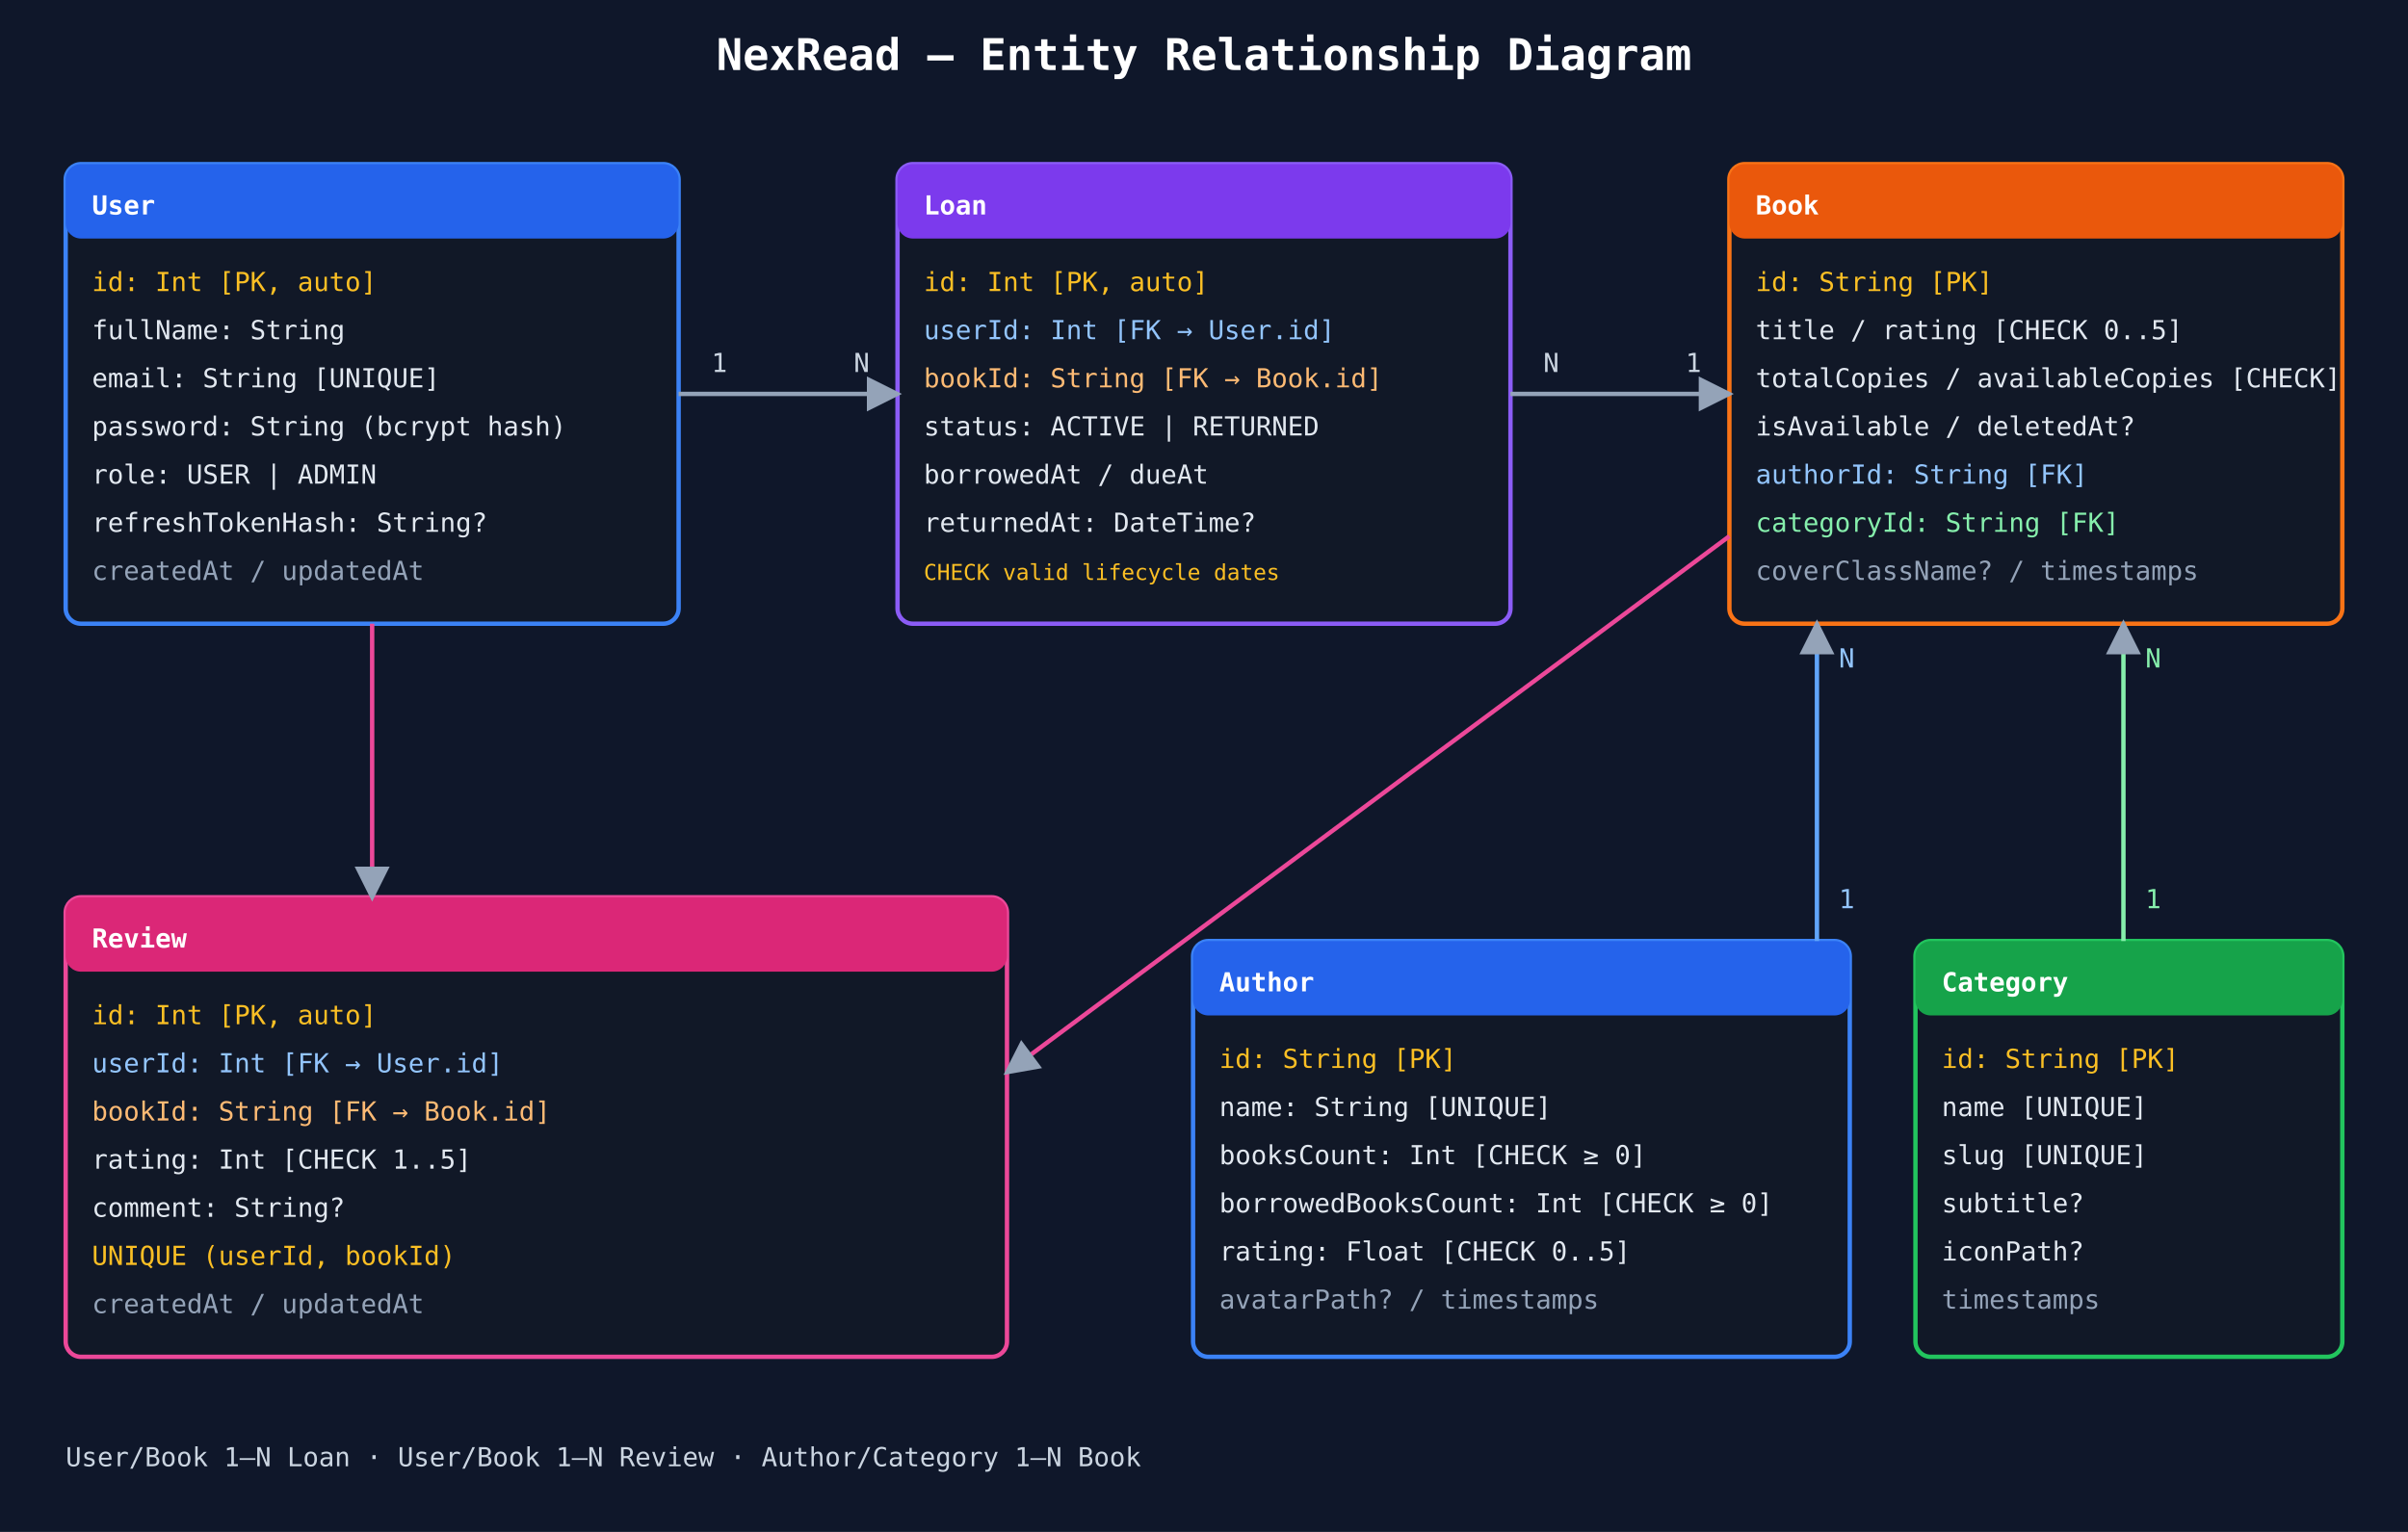
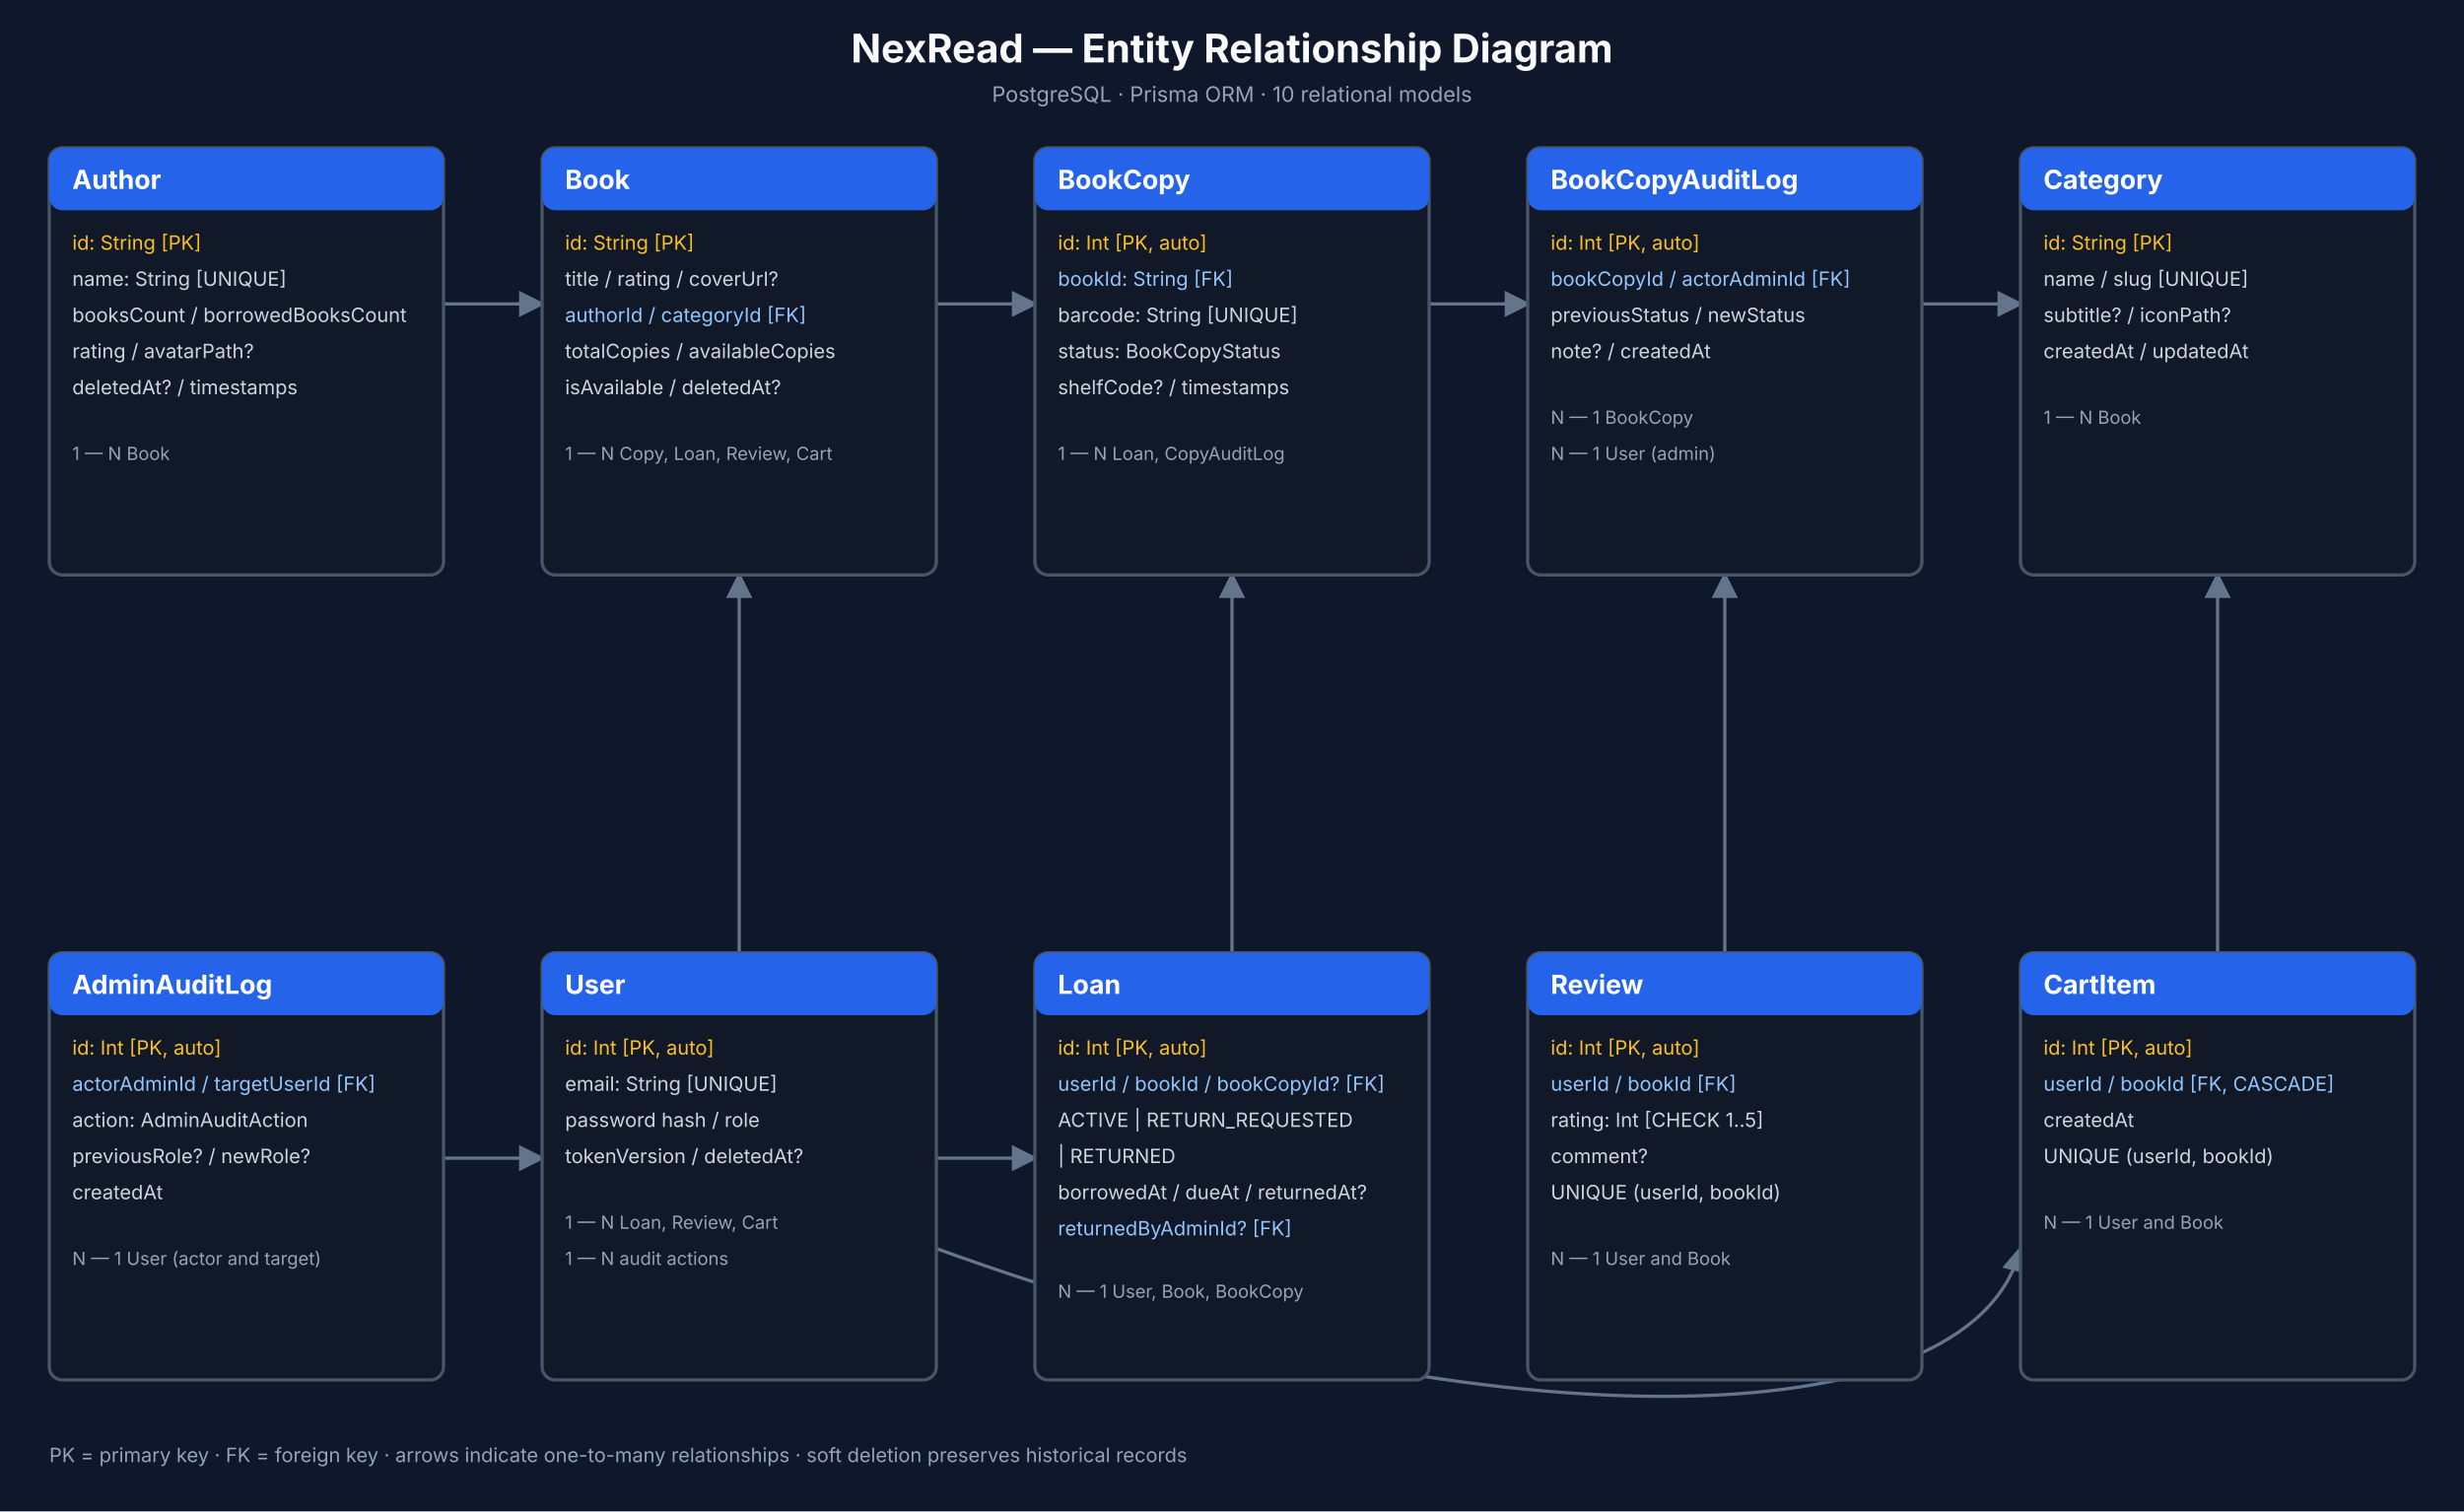
- <svg xmlns="http://www.w3.org/2000/svg" width="1100" height="700" viewBox="0 0 1100 700" font-family="Menlo,Consolas,monospace">
-   <rect width="1100" height="700" fill="#0f172a" />
-   <text x="550" y="32" text-anchor="middle" font-size="20" font-weight="bold" fill="#fff">NexRead — Entity Relationship Diagram</text>
+ <svg xmlns="http://www.w3.org/2000/svg" width="1500" height="920" viewBox="0 0 1500 920" font-family="Inter,Arial,sans-serif">
+   <rect width="1500" height="920" fill="#0f172a" />
+   <text x="750" y="38" text-anchor="middle" font-size="24" font-weight="700" fill="#f8fafc">NexRead — Entity Relationship Diagram</text>
+   <text x="750" y="62" text-anchor="middle" font-size="13" fill="#94a3b8">PostgreSQL · Prisma ORM · 10 relational models</text>
  <defs>
-     <marker id="a" markerWidth="8" markerHeight="8" refX="7" refY="4" orient="auto">
-       <path d="M0 0L8 4 0 8Z" fill="#94a3b8" />
+     <marker id="arrow" markerWidth="8" markerHeight="8" refX="7" refY="4" orient="auto">
+       <path d="M0 0L8 4 0 8Z" fill="#64748b" />
    </marker>
+     <style>.rel{stroke:#64748b;stroke-width:2;fill:none;marker-end:url(#arrow)}.card{fill:#111827;stroke:#475569;stroke-width:2}.head{fill:#2563eb}.title{fill:#fff;font-size:16px;font-weight:700}.field{fill:#cbd5e1;font-size:12px}.key{fill:#fbbf24;font-size:12px}.fk{fill:#93c5fd;font-size:12px}.note{fill:#94a3b8;font-size:11px}</style>
  </defs>
-   <g transform="translate(30 75)">
-     <rect width="280" height="210" rx="7" fill="#111827" stroke="#3b82f6" stroke-width="2" />
-     <rect width="280" height="34" rx="7" fill="#2563eb" />
-     <text x="12" y="23" fill="white" font-weight="bold">User</text>
-     <text x="12" y="58" fill="#fbbf24">id: Int [PK, auto]</text>
-     <text x="12" y="80" fill="#e2e8f0">fullName: String</text>
-     <text x="12" y="102" fill="#e2e8f0">email: String [UNIQUE]</text>
-     <text x="12" y="124" fill="#e2e8f0">password: String (bcrypt hash)</text>
-     <text x="12" y="146" fill="#e2e8f0">role: USER | ADMIN</text>
-     <text x="12" y="168" fill="#e2e8f0">refreshTokenHash: String?</text>
-     <text x="12" y="190" fill="#94a3b8">createdAt / updatedAt</text>
+   <path class="rel" d="M270 185H330" />
+   <path class="rel" d="M570 185H630" />
+   <path class="rel" d="M870 185H930" />
+   <path class="rel" d="M1170 185H1230" />
+   <path class="rel" d="M450 580V350" />
+   <path class="rel" d="M750 580V350" />
+   <path class="rel" d="M1050 580V350" />
+   <path class="rel" d="M1350 580V350" />
+   <path class="rel" d="M570 705H630" />
+   <path class="rel" d="M270 705H330" />
+   <path class="rel" d="M570 760C900 880 1200 880 1230 760" />
+   <g transform="translate(30 90)">
+     <rect class="card" width="240" height="260" rx="8" />
+     <rect class="head" width="240" height="38" rx="8" />
+     <text class="title" x="14" y="25">Author</text>
+     <text class="key" x="14" y="62">id: String [PK]</text>
+     <text class="field" x="14" y="84">name: String [UNIQUE]</text>
+     <text class="field" x="14" y="106">booksCount / borrowedBooksCount</text>
+     <text class="field" x="14" y="128">rating / avatarPath?</text>
+     <text class="field" x="14" y="150">deletedAt? / timestamps</text>
+     <text class="note" x="14" y="190">1 — N Book</text>
  </g>
-   <g transform="translate(410 75)">
-     <rect width="280" height="210" rx="7" fill="#111827" stroke="#8b5cf6" stroke-width="2" />
-     <rect width="280" height="34" rx="7" fill="#7c3aed" />
-     <text x="12" y="23" fill="white" font-weight="bold">Loan</text>
-     <text x="12" y="58" fill="#fbbf24">id: Int [PK, auto]</text>
-     <text x="12" y="80" fill="#93c5fd">userId: Int [FK → User.id]</text>
-     <text x="12" y="102" fill="#fdba74">bookId: String [FK → Book.id]</text>
-     <text x="12" y="124" fill="#e2e8f0">status: ACTIVE | RETURNED</text>
-     <text x="12" y="146" fill="#e2e8f0">borrowedAt / dueAt</text>
-     <text x="12" y="168" fill="#e2e8f0">returnedAt: DateTime?</text>
-     <text x="12" y="190" fill="#fbbf24" font-size="10">CHECK valid lifecycle dates</text>
+   <g transform="translate(330 90)">
+     <rect class="card" width="240" height="260" rx="8" />
+     <rect class="head" width="240" height="38" rx="8" />
+     <text class="title" x="14" y="25">Book</text>
+     <text class="key" x="14" y="62">id: String [PK]</text>
+     <text class="field" x="14" y="84">title / rating / coverUrl?</text>
+     <text class="fk" x="14" y="106">authorId / categoryId [FK]</text>
+     <text class="field" x="14" y="128">totalCopies / availableCopies</text>
+     <text class="field" x="14" y="150">isAvailable / deletedAt?</text>
+     <text class="note" x="14" y="190">1 — N Copy, Loan, Review, Cart</text>
  </g>
-   <g transform="translate(790 75)">
-     <rect width="280" height="210" rx="7" fill="#111827" stroke="#f97316" stroke-width="2" />
-     <rect width="280" height="34" rx="7" fill="#ea580c" />
-     <text x="12" y="23" fill="white" font-weight="bold">Book</text>
-     <text x="12" y="58" fill="#fbbf24">id: String [PK]</text>
-     <text x="12" y="80" fill="#e2e8f0">title / rating [CHECK 0..5]</text>
-     <text x="12" y="102" fill="#e2e8f0">totalCopies / availableCopies [CHECK]</text>
-     <text x="12" y="124" fill="#e2e8f0">isAvailable / deletedAt?</text>
-     <text x="12" y="146" fill="#93c5fd">authorId: String [FK]</text>
-     <text x="12" y="168" fill="#86efac">categoryId: String [FK]</text>
-     <text x="12" y="190" fill="#94a3b8">coverClassName? / timestamps</text>
+   <g transform="translate(630 90)">
+     <rect class="card" width="240" height="260" rx="8" />
+     <rect class="head" width="240" height="38" rx="8" />
+     <text class="title" x="14" y="25">BookCopy</text>
+     <text class="key" x="14" y="62">id: Int [PK, auto]</text>
+     <text class="fk" x="14" y="84">bookId: String [FK]</text>
+     <text class="field" x="14" y="106">barcode: String [UNIQUE]</text>
+     <text class="field" x="14" y="128">status: BookCopyStatus</text>
+     <text class="field" x="14" y="150">shelfCode? / timestamps</text>
+     <text class="note" x="14" y="190">1 — N Loan, CopyAuditLog</text>
  </g>
-   <g transform="translate(30 410)">
-     <rect width="430" height="210" rx="7" fill="#111827" stroke="#ec4899" stroke-width="2" />
-     <rect width="430" height="34" rx="7" fill="#db2777" />
-     <text x="12" y="23" fill="white" font-weight="bold">Review</text>
-     <text x="12" y="58" fill="#fbbf24">id: Int [PK, auto]</text>
-     <text x="12" y="80" fill="#93c5fd">userId: Int [FK → User.id]</text>
-     <text x="12" y="102" fill="#fdba74">bookId: String [FK → Book.id]</text>
-     <text x="12" y="124" fill="#e2e8f0">rating: Int [CHECK 1..5]</text>
-     <text x="12" y="146" fill="#e2e8f0">comment: String?</text>
-     <text x="12" y="168" fill="#fbbf24">UNIQUE (userId, bookId)</text>
-     <text x="12" y="190" fill="#94a3b8">createdAt / updatedAt</text>
+   <g transform="translate(930 90)">
+     <rect class="card" width="240" height="260" rx="8" />
+     <rect class="head" width="240" height="38" rx="8" />
+     <text class="title" x="14" y="25">BookCopyAuditLog</text>
+     <text class="key" x="14" y="62">id: Int [PK, auto]</text>
+     <text class="fk" x="14" y="84">bookCopyId / actorAdminId [FK]</text>
+     <text class="field" x="14" y="106">previousStatus / newStatus</text>
+     <text class="field" x="14" y="128">note? / createdAt</text>
+     <text class="note" x="14" y="168">N — 1 BookCopy</text>
+     <text class="note" x="14" y="190">N — 1 User (admin)</text>
  </g>
-   <g transform="translate(545 430)">
-     <rect width="300" height="190" rx="7" fill="#111827" stroke="#3b82f6" stroke-width="2" />
-     <rect width="300" height="34" rx="7" fill="#2563eb" />
-     <text x="12" y="23" fill="white" font-weight="bold">Author</text>
-     <text x="12" y="58" fill="#fbbf24">id: String [PK]</text>
-     <text x="12" y="80" fill="#e2e8f0">name: String [UNIQUE]</text>
-     <text x="12" y="102" fill="#e2e8f0">booksCount: Int [CHECK ≥ 0]</text>
-     <text x="12" y="124" fill="#e2e8f0">borrowedBooksCount: Int [CHECK ≥ 0]</text>
-     <text x="12" y="146" fill="#e2e8f0">rating: Float [CHECK 0..5]</text>
-     <text x="12" y="168" fill="#94a3b8">avatarPath? / timestamps</text>
+   <g transform="translate(1230 90)">
+     <rect class="card" width="240" height="260" rx="8" />
+     <rect class="head" width="240" height="38" rx="8" />
+     <text class="title" x="14" y="25">Category</text>
+     <text class="key" x="14" y="62">id: String [PK]</text>
+     <text class="field" x="14" y="84">name / slug [UNIQUE]</text>
+     <text class="field" x="14" y="106">subtitle? / iconPath?</text>
+     <text class="field" x="14" y="128">createdAt / updatedAt</text>
+     <text class="note" x="14" y="168">1 — N Book</text>
  </g>
-   <g transform="translate(875 430)">
-     <rect width="195" height="190" rx="7" fill="#111827" stroke="#22c55e" stroke-width="2" />
-     <rect width="195" height="34" rx="7" fill="#16a34a" />
-     <text x="12" y="23" fill="white" font-weight="bold">Category</text>
-     <text x="12" y="58" fill="#fbbf24">id: String [PK]</text>
-     <text x="12" y="80" fill="#e2e8f0">name [UNIQUE]</text>
-     <text x="12" y="102" fill="#e2e8f0">slug [UNIQUE]</text>
-     <text x="12" y="124" fill="#e2e8f0">subtitle?</text>
-     <text x="12" y="146" fill="#e2e8f0">iconPath?</text>
-     <text x="12" y="168" fill="#94a3b8">timestamps</text>
+   <g transform="translate(30 580)">
+     <rect class="card" width="240" height="260" rx="8" />
+     <rect class="head" width="240" height="38" rx="8" />
+     <text class="title" x="14" y="25">AdminAuditLog</text>
+     <text class="key" x="14" y="62">id: Int [PK, auto]</text>
+     <text class="fk" x="14" y="84">actorAdminId / targetUserId [FK]</text>
+     <text class="field" x="14" y="106">action: AdminAuditAction</text>
+     <text class="field" x="14" y="128">previousRole? / newRole?</text>
+     <text class="field" x="14" y="150">createdAt</text>
+     <text class="note" x="14" y="190">N — 1 User (actor and target)</text>
  </g>
-   <path d="M310 180H410" stroke="#94a3b8" stroke-width="2" marker-end="url(#a)" />
-   <text x="325" y="170" fill="#cbd5e1">1</text>
-   <text x="390" y="170" fill="#cbd5e1">N</text>
-   <path d="M690 180H790" stroke="#94a3b8" stroke-width="2" marker-end="url(#a)" />
-   <text x="705" y="170" fill="#cbd5e1">N</text>
-   <text x="770" y="170" fill="#cbd5e1">1</text>
-   <path d="M830 430V285" stroke="#60a5fa" stroke-width="2" marker-end="url(#a)" />
-   <text x="840" y="415" fill="#93c5fd">1</text>
-   <text x="840" y="305" fill="#93c5fd">N</text>
-   <path d="M970 430V285" stroke="#86efac" stroke-width="2" marker-end="url(#a)" />
-   <text x="980" y="415" fill="#86efac">1</text>
-   <text x="980" y="305" fill="#86efac">N</text>
-   <path d="M170 285V410" stroke="#ec4899" stroke-width="2" marker-end="url(#a)" />
-   <path d="M790 245L460 490" stroke="#ec4899" stroke-width="2" marker-end="url(#a)" />
-   <text x="30" y="670" fill="#cbd5e1">User/Book 1—N Loan · User/Book 1—N Review · Author/Category 1—N Book</text>
+   <g transform="translate(330 580)">
+     <rect class="card" width="240" height="260" rx="8" />
+     <rect class="head" width="240" height="38" rx="8" />
+     <text class="title" x="14" y="25">User</text>
+     <text class="key" x="14" y="62">id: Int [PK, auto]</text>
+     <text class="field" x="14" y="84">email: String [UNIQUE]</text>
+     <text class="field" x="14" y="106">password hash / role</text>
+     <text class="field" x="14" y="128">tokenVersion / deletedAt?</text>
+     <text class="note" x="14" y="168">1 — N Loan, Review, Cart</text>
+     <text class="note" x="14" y="190">1 — N audit actions</text>
+   </g>
+   <g transform="translate(630 580)">
+     <rect class="card" width="240" height="260" rx="8" />
+     <rect class="head" width="240" height="38" rx="8" />
+     <text class="title" x="14" y="25">Loan</text>
+     <text class="key" x="14" y="62">id: Int [PK, auto]</text>
+     <text class="fk" x="14" y="84">userId / bookId / bookCopyId? [FK]</text>
+     <text class="field" x="14" y="106">ACTIVE | RETURN_REQUESTED</text>
+     <text class="field" x="14" y="128">| RETURNED</text>
+     <text class="field" x="14" y="150">borrowedAt / dueAt / returnedAt?</text>
+     <text class="fk" x="14" y="172">returnedByAdminId? [FK]</text>
+     <text class="note" x="14" y="210">N — 1 User, Book, BookCopy</text>
+   </g>
+   <g transform="translate(930 580)">
+     <rect class="card" width="240" height="260" rx="8" />
+     <rect class="head" width="240" height="38" rx="8" />
+     <text class="title" x="14" y="25">Review</text>
+     <text class="key" x="14" y="62">id: Int [PK, auto]</text>
+     <text class="fk" x="14" y="84">userId / bookId [FK]</text>
+     <text class="field" x="14" y="106">rating: Int [CHECK 1..5]</text>
+     <text class="field" x="14" y="128">comment?</text>
+     <text class="field" x="14" y="150">UNIQUE (userId, bookId)</text>
+     <text class="note" x="14" y="190">N — 1 User and Book</text>
+   </g>
+   <g transform="translate(1230 580)">
+     <rect class="card" width="240" height="260" rx="8" />
+     <rect class="head" width="240" height="38" rx="8" />
+     <text class="title" x="14" y="25">CartItem</text>
+     <text class="key" x="14" y="62">id: Int [PK, auto]</text>
+     <text class="fk" x="14" y="84">userId / bookId [FK, CASCADE]</text>
+     <text class="field" x="14" y="106">createdAt</text>
+     <text class="field" x="14" y="128">UNIQUE (userId, bookId)</text>
+     <text class="note" x="14" y="168">N — 1 User and Book</text>
+   </g>
+   <text x="30" y="890" fill="#94a3b8" font-size="12">PK = primary key · FK = foreign key · arrows indicate one-to-many relationships · soft deletion preserves historical records</text>
</svg>
